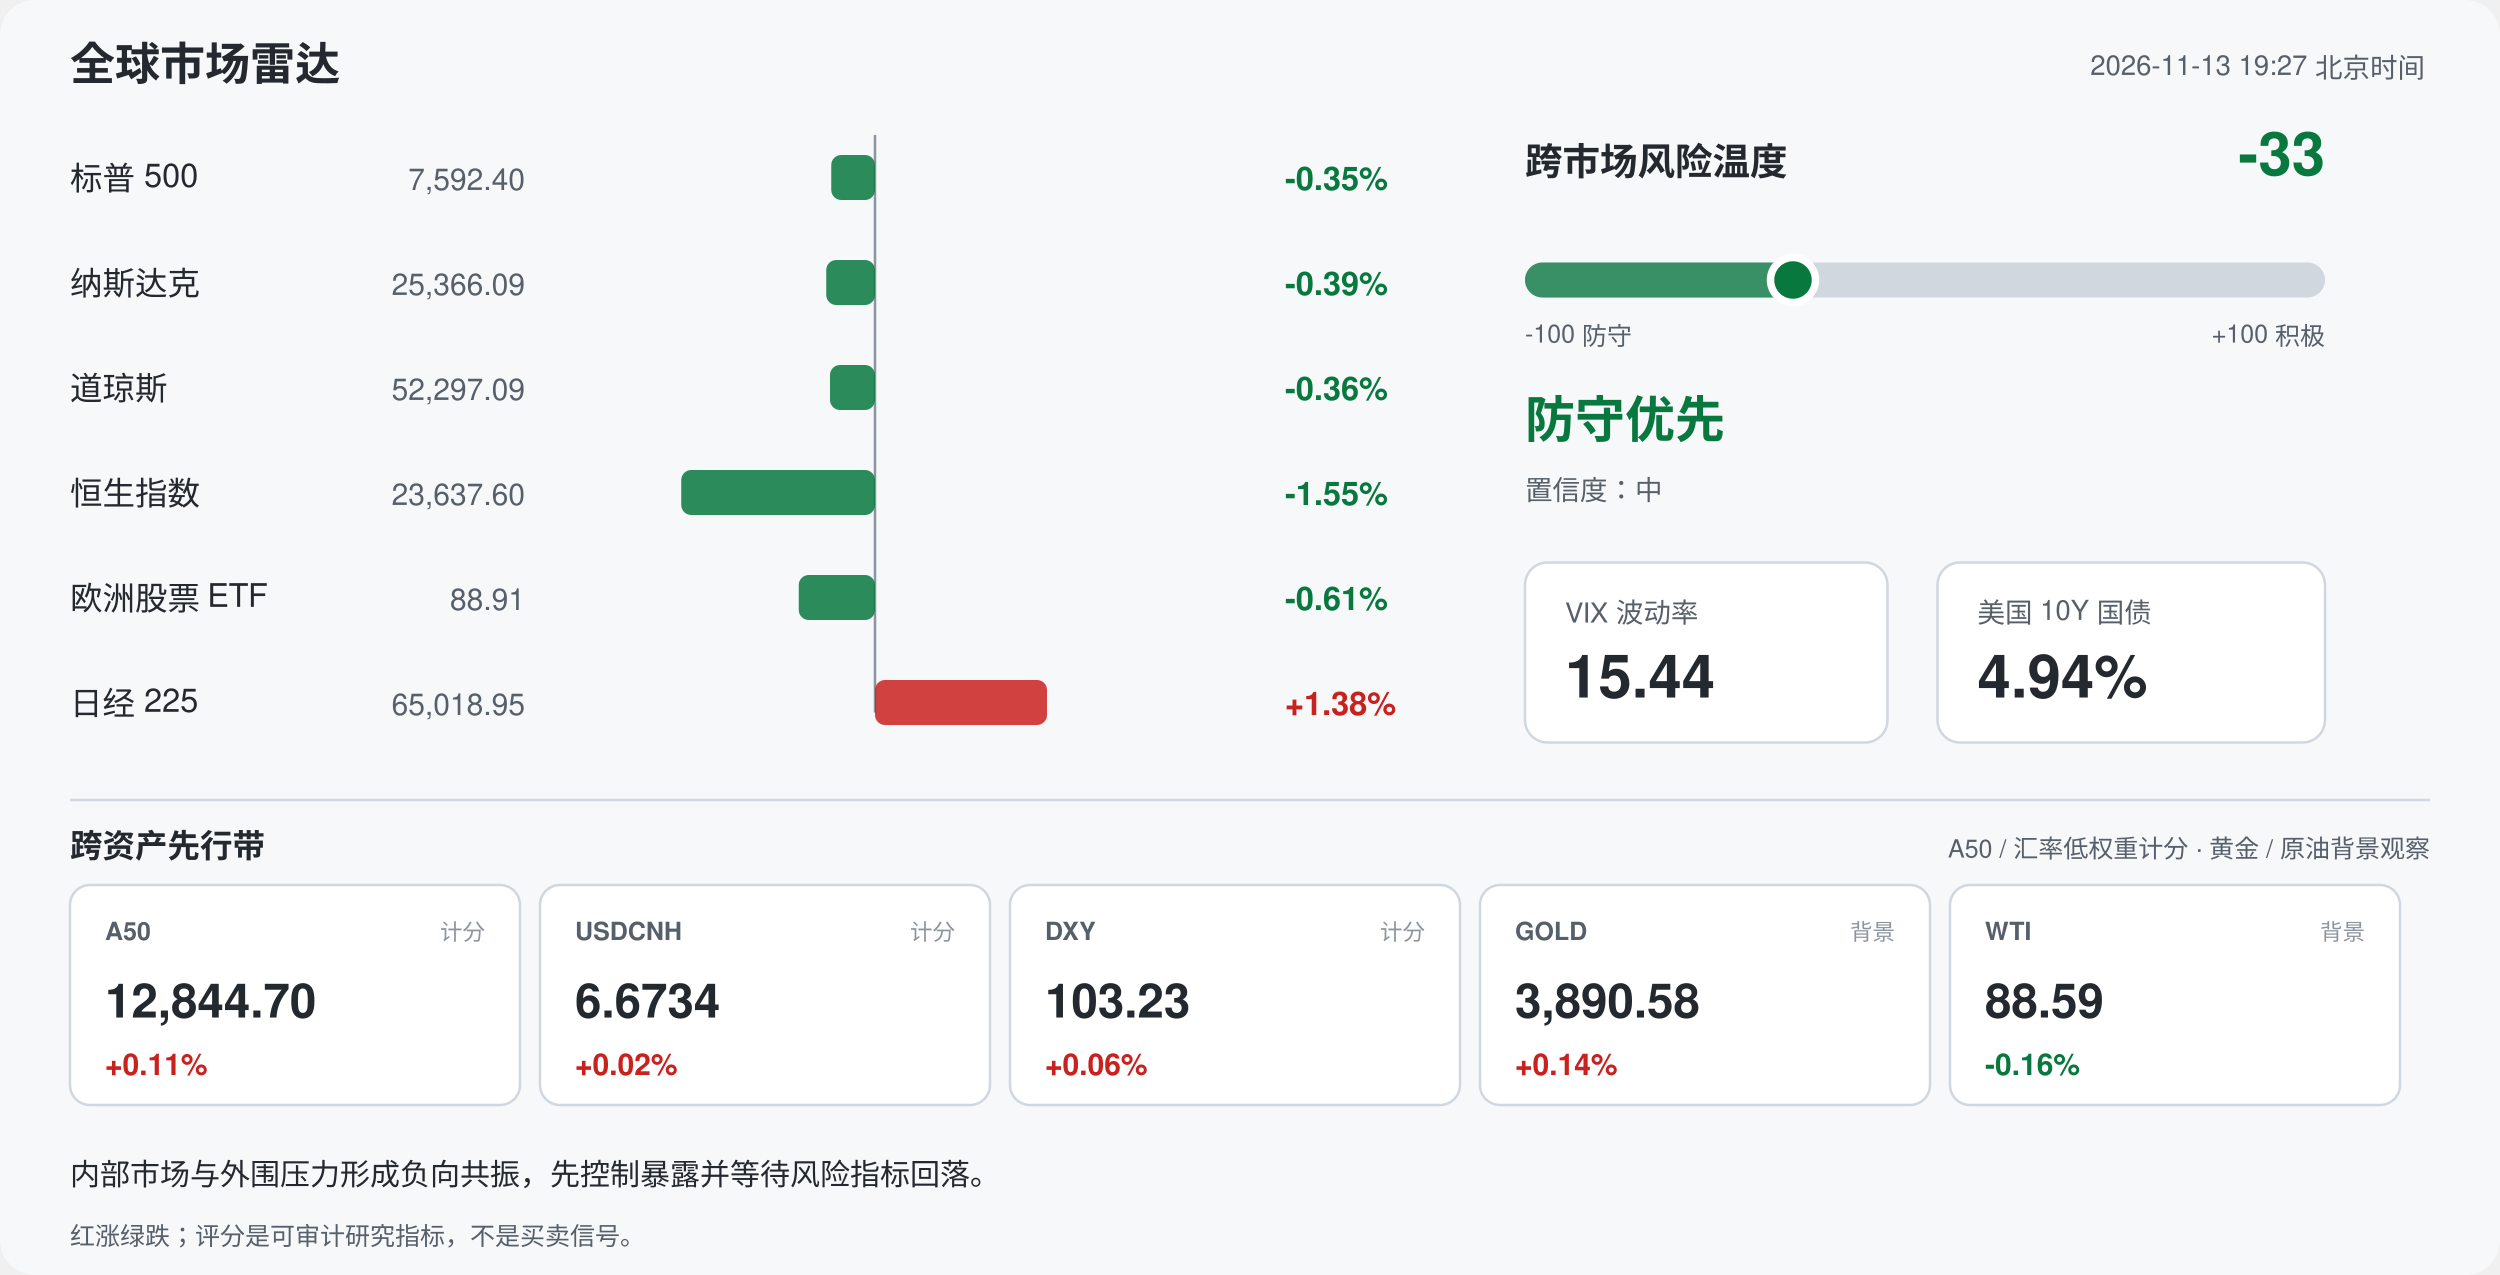
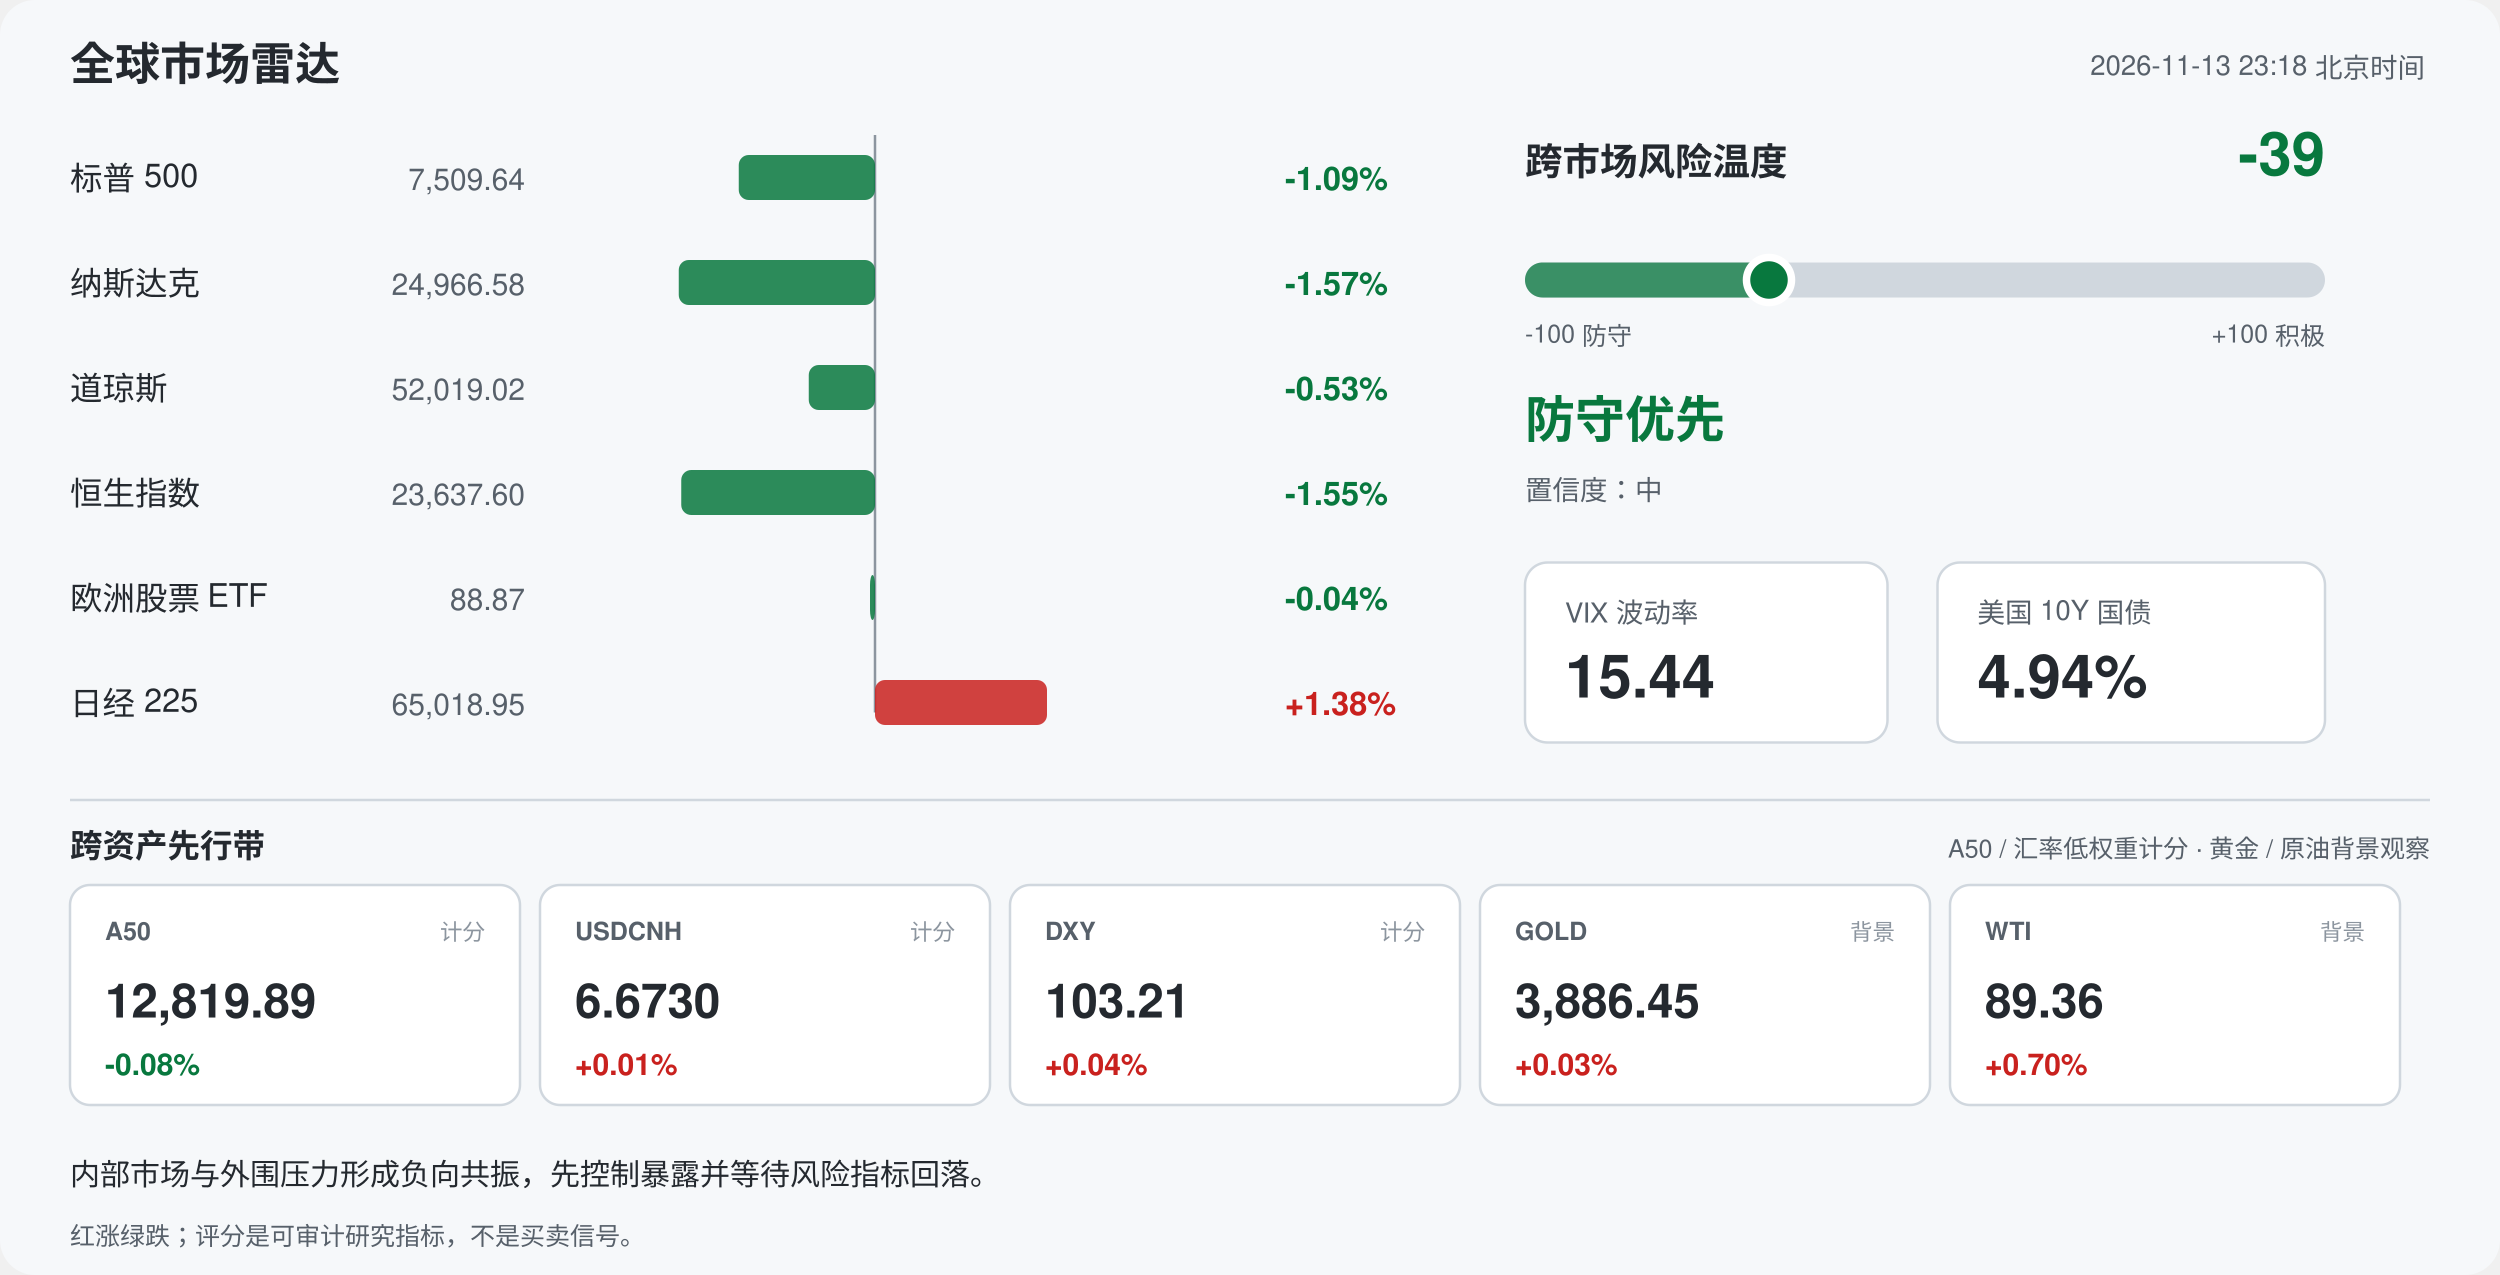
<svg xmlns="http://www.w3.org/2000/svg" width="1000" height="510" viewBox="0 0 1000 510" font-family="-apple-system,Segoe UI,Helvetica,Arial,sans-serif">
  <rect width="1000" height="510" rx="14" fill="#f6f8fa" />
  <text x="28" y="32" font-size="18" font-weight="700" fill="#24292f">全球市场雷达</text>
-   <text x="970" y="30" font-size="11" fill="#57606a" text-anchor="end">2026-11-13 19:27 北京时间</text>
+   <text x="970" y="30" font-size="11" fill="#57606a" text-anchor="end">2026-11-13 23:18 北京时间</text>
  <line x1="350" y1="54" x2="350" y2="285" stroke="#8c959f" stroke-width="1" />
  <text x="28" y="76" font-size="13" fill="#24292f">标普 500</text>
-   <text x="210" y="76" font-size="12" fill="#57606a" text-anchor="end">7,592.40</text>
-   <rect x="332.5" y="62" width="17.5" height="18" rx="4" fill="#08783e" opacity="0.85" />
-   <text x="514" y="76" font-size="13" font-weight="600" fill="#08783e">-0.35%</text>
+   <text x="210" y="76" font-size="12" fill="#57606a" text-anchor="end">7,509.64</text>
+   <rect x="295.5" y="62" width="54.5" height="18" rx="4" fill="#08783e" opacity="0.85" />
+   <text x="514" y="76" font-size="13" font-weight="600" fill="#08783e">-1.09%</text>
  <text x="28" y="118" font-size="13" fill="#24292f">纳斯达克</text>
-   <text x="210" y="118" font-size="12" fill="#57606a" text-anchor="end">25,366.09</text>
-   <rect x="330.5" y="104" width="19.5" height="18" rx="4" fill="#08783e" opacity="0.85" />
-   <text x="514" y="118" font-size="13" font-weight="600" fill="#08783e">-0.39%</text>
+   <text x="210" y="118" font-size="12" fill="#57606a" text-anchor="end">24,966.58</text>
+   <rect x="271.5" y="104" width="78.5" height="18" rx="4" fill="#08783e" opacity="0.85" />
+   <text x="514" y="118" font-size="13" font-weight="600" fill="#08783e">-1.57%</text>
  <text x="28" y="160" font-size="13" fill="#24292f">道琼斯</text>
-   <text x="210" y="160" font-size="12" fill="#57606a" text-anchor="end">52,297.09</text>
-   <rect x="332.0" y="146" width="18.0" height="18" rx="4" fill="#08783e" opacity="0.85" />
-   <text x="514" y="160" font-size="13" font-weight="600" fill="#08783e">-0.36%</text>
+   <text x="210" y="160" font-size="12" fill="#57606a" text-anchor="end">52,019.02</text>
+   <rect x="323.5" y="146" width="26.5" height="18" rx="4" fill="#08783e" opacity="0.85" />
+   <text x="514" y="160" font-size="13" font-weight="600" fill="#08783e">-0.53%</text>
  <text x="28" y="202" font-size="13" fill="#24292f">恒生指数</text>
  <text x="210" y="202" font-size="12" fill="#57606a" text-anchor="end">23,637.60</text>
  <rect x="272.5" y="188" width="77.5" height="18" rx="4" fill="#08783e" opacity="0.85" />
  <text x="514" y="202" font-size="13" font-weight="600" fill="#08783e">-1.55%</text>
  <text x="28" y="244" font-size="13" fill="#24292f">欧洲股票 ETF</text>
-   <text x="210" y="244" font-size="12" fill="#57606a" text-anchor="end">88.91</text>
-   <rect x="319.5" y="230" width="30.5" height="18" rx="4" fill="#08783e" opacity="0.85" />
-   <text x="514" y="244" font-size="13" font-weight="600" fill="#08783e">-0.61%</text>
+   <text x="210" y="244" font-size="12" fill="#57606a" text-anchor="end">88.87</text>
+   <rect x="348.0" y="230" width="2.0" height="18" rx="4" fill="#08783e" opacity="0.85" />
+   <text x="514" y="244" font-size="13" font-weight="600" fill="#08783e">-0.04%</text>
  <text x="28" y="286" font-size="13" fill="#24292f">日经 225</text>
  <text x="210" y="286" font-size="12" fill="#57606a" text-anchor="end">65,018.95</text>
  <rect x="350.0" y="272" width="68.8" height="18" rx="4" fill="#c9211e" opacity="0.85" />
  <text x="514" y="286" font-size="13" font-weight="600" fill="#c9211e">+1.38%</text>
  <text x="610" y="70" font-size="15" font-weight="700" fill="#24292f">跨市场风险温度</text>
-   <text x="930" y="70" font-size="24" font-weight="700" fill="#08783e" text-anchor="end">-33</text>
+   <text x="930" y="70" font-size="24" font-weight="700" fill="#08783e" text-anchor="end">-39</text>
  <rect x="610" y="105" width="320" height="14" rx="7" fill="#d0d7de" />
-   <rect x="610" y="105" width="107.2" height="14" rx="7" fill="#08783e" opacity="0.75" />
-   <circle cx="717.2" cy="112" r="9" fill="#08783e" stroke="#ffffff" stroke-width="3" />
+   <rect x="610" y="105" width="97.6" height="14" rx="7" fill="#08783e" opacity="0.75" />
+   <circle cx="707.6" cy="112" r="9" fill="#08783e" stroke="#ffffff" stroke-width="3" />
  <text x="610" y="137" font-size="10" fill="#57606a">-100 防守</text>
  <text x="930" y="137" font-size="10" fill="#57606a" text-anchor="end">+100 积极</text>
  <text x="610" y="175" font-size="20" font-weight="700" fill="#08783e">防守优先</text>
  <text x="610" y="200" font-size="11" fill="#57606a">置信度：中</text>
  <rect x="610" y="225" width="145" height="72" rx="9" fill="#ffffff" stroke="#d0d7de" />
  <text x="626" y="249" font-size="11" fill="#57606a">VIX 波动率</text>
  <text x="626" y="279" font-size="24" font-weight="700" fill="#24292f">15.44</text>
  <rect x="775" y="225" width="155" height="72" rx="9" fill="#ffffff" stroke="#d0d7de" />
  <text x="791" y="249" font-size="11" fill="#57606a">美国 10Y 国债</text>
  <text x="791" y="279" font-size="24" font-weight="700" fill="#24292f">4.94%</text>
  <line x1="28" y1="320" x2="972" y2="320" stroke="#d0d7de" />
  <text x="28" y="343" font-size="13" font-weight="700" fill="#24292f">跨资产先行带</text>
  <text x="972" y="343" font-size="10" fill="#57606a" text-anchor="end">A50 / 汇率低权重计分 · 黄金 / 原油背景观察</text>
  <rect x="28" y="354" width="180" height="88" rx="8" fill="#ffffff" stroke="#d0d7de" />
  <text x="42" y="376" font-size="10" font-weight="700" fill="#57606a">A50</text>
  <text x="194" y="376" font-size="9" fill="#8c959f" text-anchor="end">计分</text>
-   <text x="42" y="407" font-size="19" font-weight="700" fill="#24292f">12,844.70</text>
-   <text x="42" y="430" font-size="12" font-weight="700" fill="#c9211e">+0.11%</text>
+   <text x="42" y="407" font-size="19" font-weight="700" fill="#24292f">12,819.89</text>
+   <text x="42" y="430" font-size="12" font-weight="700" fill="#08783e">-0.08%</text>
  <rect x="216" y="354" width="180" height="88" rx="8" fill="#ffffff" stroke="#d0d7de" />
  <text x="230" y="376" font-size="10" font-weight="700" fill="#57606a">USDCNH</text>
  <text x="382" y="376" font-size="9" fill="#8c959f" text-anchor="end">计分</text>
-   <text x="230" y="407" font-size="19" font-weight="700" fill="#24292f">6.6734</text>
-   <text x="230" y="430" font-size="12" font-weight="700" fill="#c9211e">+0.02%</text>
+   <text x="230" y="407" font-size="19" font-weight="700" fill="#24292f">6.6730</text>
+   <text x="230" y="430" font-size="12" font-weight="700" fill="#c9211e">+0.01%</text>
  <rect x="404" y="354" width="180" height="88" rx="8" fill="#ffffff" stroke="#d0d7de" />
  <text x="418" y="376" font-size="10" font-weight="700" fill="#57606a">DXY</text>
  <text x="570" y="376" font-size="9" fill="#8c959f" text-anchor="end">计分</text>
-   <text x="418" y="407" font-size="19" font-weight="700" fill="#24292f">103.23</text>
-   <text x="418" y="430" font-size="12" font-weight="700" fill="#c9211e">+0.06%</text>
+   <text x="418" y="407" font-size="19" font-weight="700" fill="#24292f">103.21</text>
+   <text x="418" y="430" font-size="12" font-weight="700" fill="#c9211e">+0.04%</text>
  <rect x="592" y="354" width="180" height="88" rx="8" fill="#ffffff" stroke="#d0d7de" />
  <text x="606" y="376" font-size="10" font-weight="700" fill="#57606a">GOLD</text>
  <text x="758" y="376" font-size="9" fill="#8c959f" text-anchor="end">背景</text>
-   <text x="606" y="407" font-size="19" font-weight="700" fill="#24292f">3,890.58</text>
-   <text x="606" y="430" font-size="12" font-weight="700" fill="#c9211e">+0.14%</text>
+   <text x="606" y="407" font-size="19" font-weight="700" fill="#24292f">3,886.45</text>
+   <text x="606" y="430" font-size="12" font-weight="700" fill="#c9211e">+0.03%</text>
  <rect x="780" y="354" width="180" height="88" rx="8" fill="#ffffff" stroke="#d0d7de" />
  <text x="794" y="376" font-size="10" font-weight="700" fill="#57606a">WTI</text>
  <text x="946" y="376" font-size="9" fill="#8c959f" text-anchor="end">背景</text>
-   <text x="794" y="407" font-size="19" font-weight="700" fill="#24292f">88.59</text>
-   <text x="794" y="430" font-size="12" font-weight="700" fill="#08783e">-0.16%</text>
+   <text x="794" y="407" font-size="19" font-weight="700" fill="#24292f">89.36</text>
+   <text x="794" y="430" font-size="12" font-weight="700" fill="#c9211e">+0.70%</text>
  <text x="28" y="474" font-size="12" fill="#24292f">内部市场与外围压力形成负向共振，先控制暴露并等待风险指标回落。</text>
  <text x="28" y="498" font-size="10" fill="#57606a">红涨绿跌；评分是可审计研究指标，不是买卖信号。</text>
</svg>
